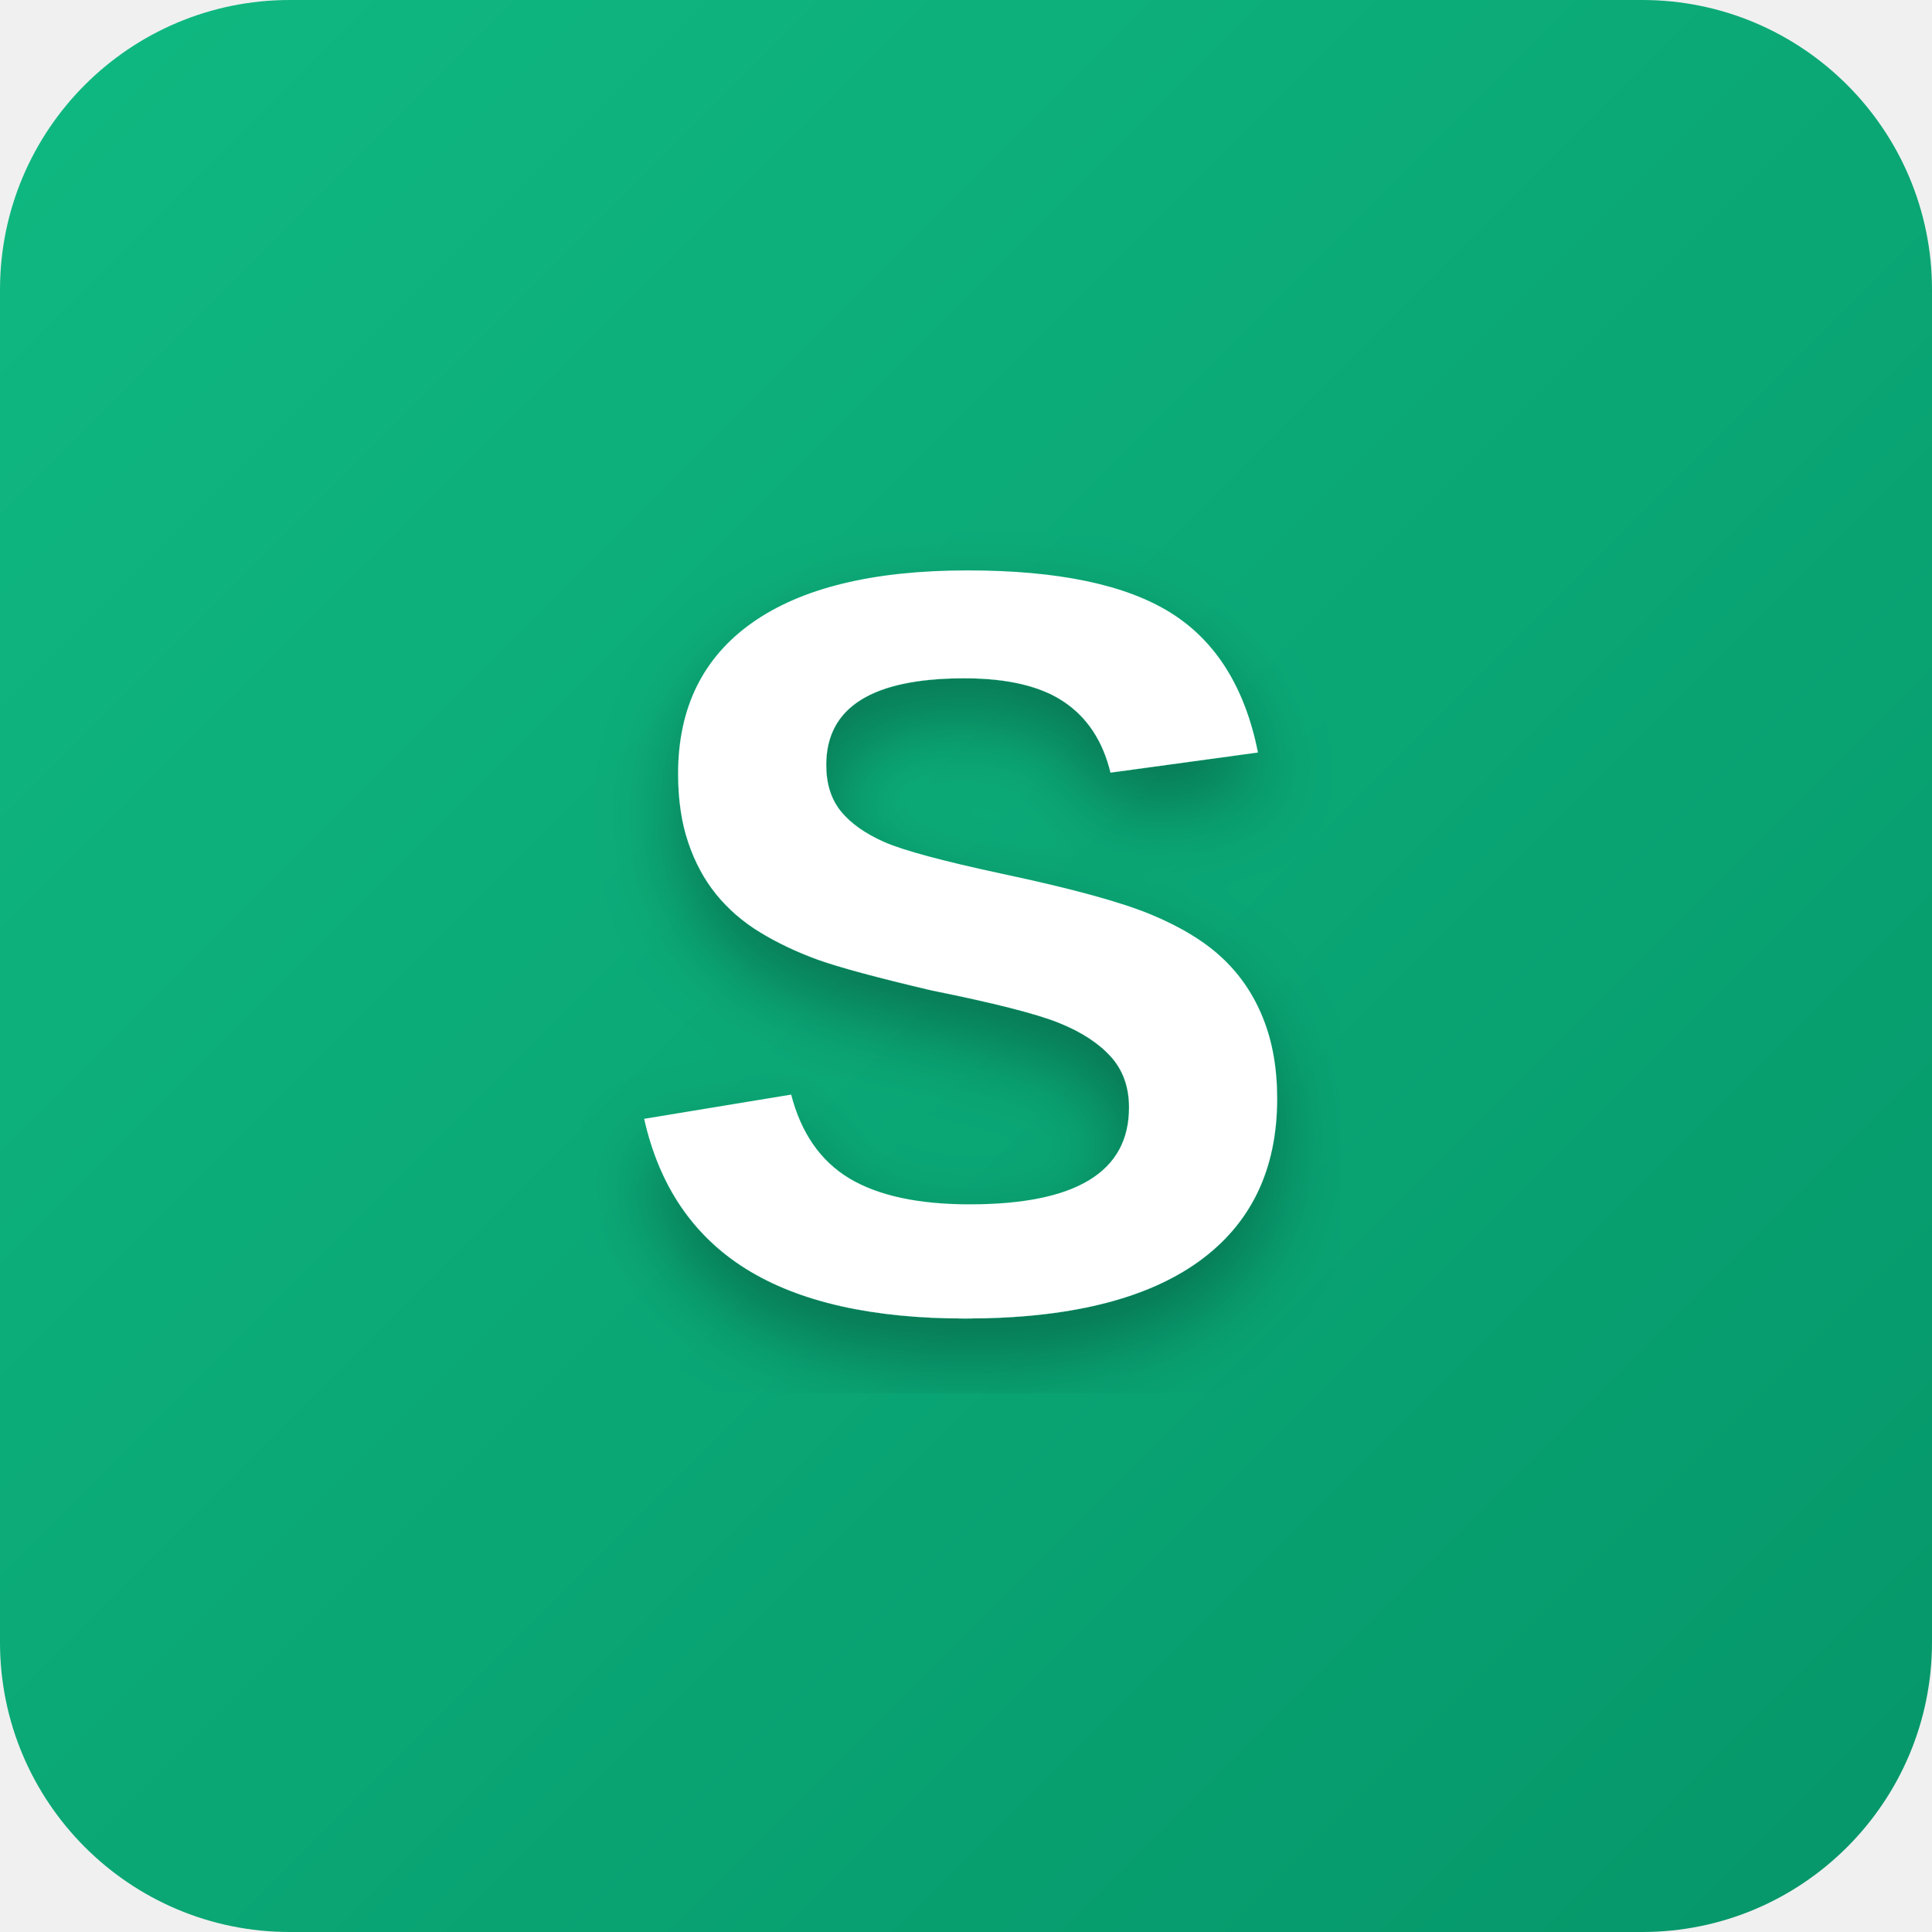
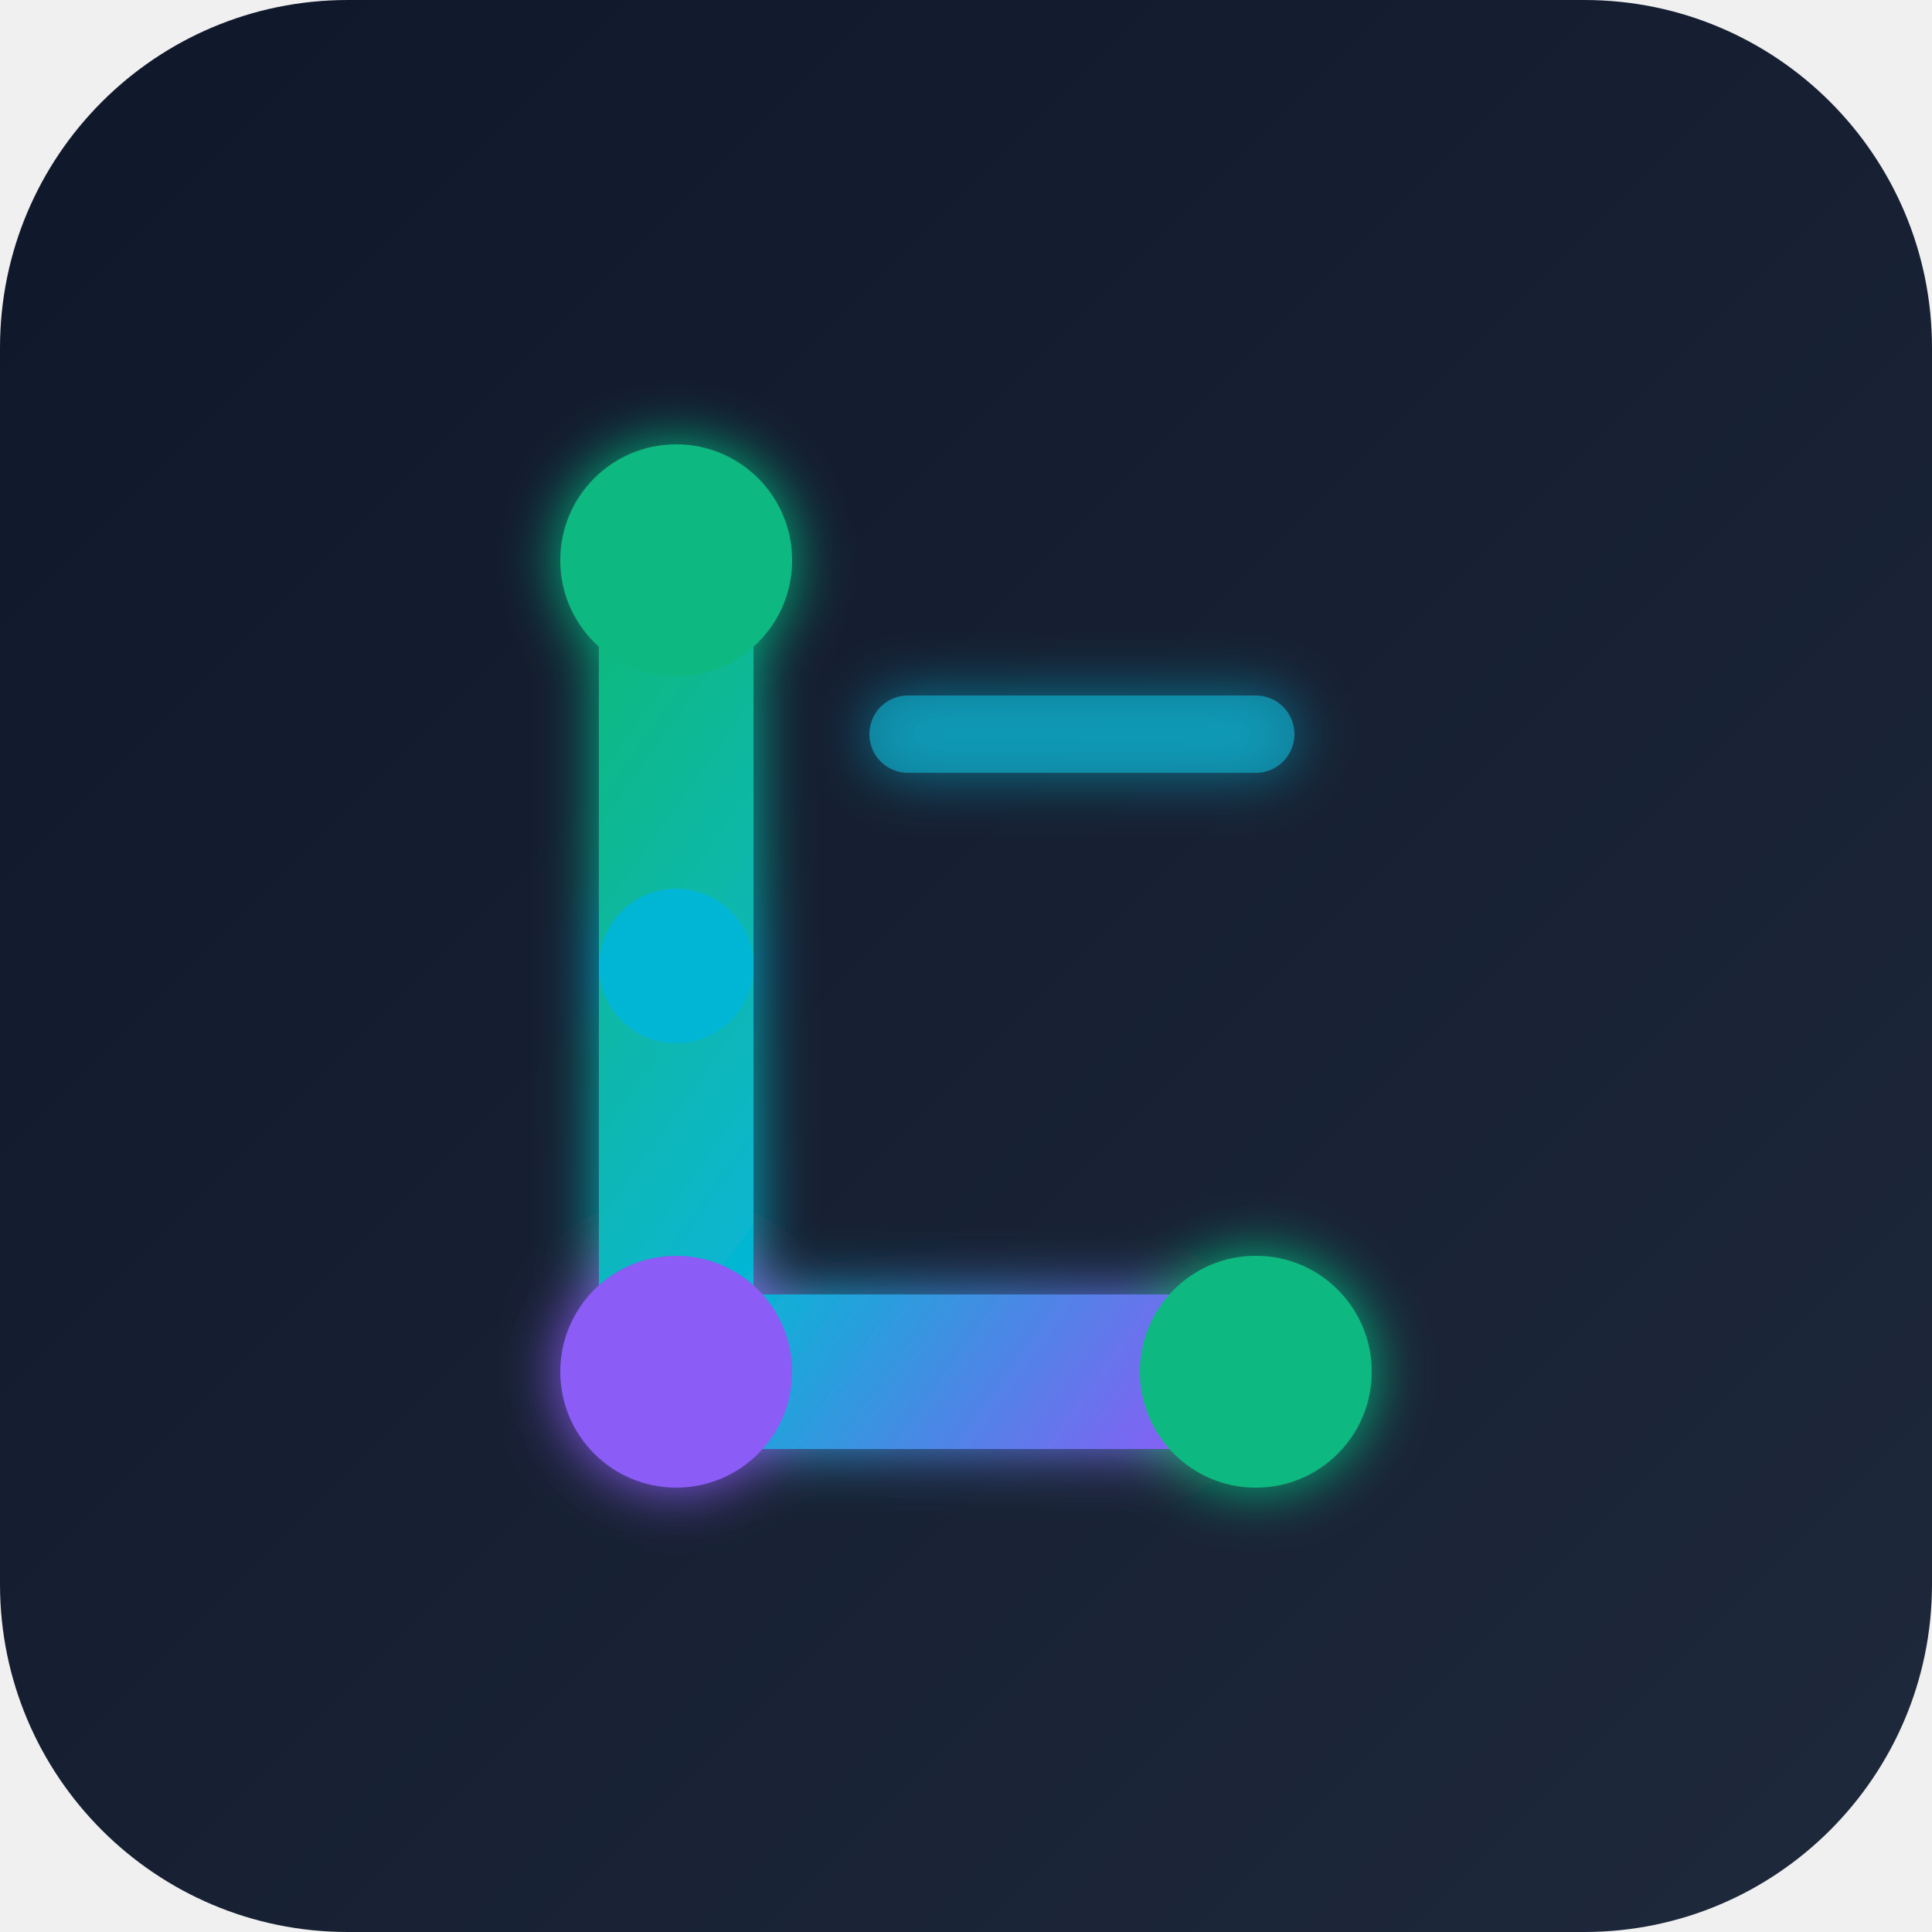
<svg xmlns="http://www.w3.org/2000/svg" width="192" height="192" viewBox="0 0 192 192">
  <defs>
-     <linearGradient id="grad192" x1="0%" y1="0%" x2="100%" y2="100%">
+     <linearGradient id="bgGrad192" x1="0%" y1="0%" x2="100%" y2="100%">
+       <stop offset="0%" style="stop-color:#0f172a;stop-opacity:1" />
+       <stop offset="100%" style="stop-color:#1e293b;stop-opacity:1" />
+     </linearGradient>
+     <linearGradient id="logoGrad192" x1="0%" y1="0%" x2="100%" y2="100%">
      <stop offset="0%" style="stop-color:#10b981;stop-opacity:1" />
-       <stop offset="100%" style="stop-color:#059669;stop-opacity:1" />
+       <stop offset="50%" style="stop-color:#06b6d4;stop-opacity:1" />
+       <stop offset="100%" style="stop-color:#8b5cf6;stop-opacity:1" />
    </linearGradient>
-     <filter id="shadow192">
-       <feDropShadow dx="0" dy="3.84" stdDeviation="3.84" flood-opacity="0.3" />
+     <filter id="glow192">
+       <feGaussianBlur stdDeviation="2.88" result="coloredBlur" />
+       <feMerge>
+         <feMergeNode in="coloredBlur" />
+         <feMergeNode in="SourceGraphic" />
+       </feMerge>
    </filter>
  </defs>
-   <rect width="192" height="192" rx="28.8" fill="url(#grad192)" />
-   <text x="50%" y="130" text-anchor="middle" fill="white" font-size="105" font-weight="bold" font-family="Arial, sans-serif" filter="url(#shadow192)">S</text>
+   <rect width="192" height="192" rx="34.56" fill="url(#bgGrad192)" />
+   <g transform="translate(38.4, 38.4)" filter="url(#glow192)">
+     <path d="M 28.8 17.28              L 28.8 97.92              L 86.4 97.92" stroke="url(#logoGrad192)" stroke-width="15.36" stroke-linecap="round" stroke-linejoin="round" fill="none" />
+     <circle cx="28.8" cy="17.28" r="11.52" fill="#10b981" />
+     <circle cx="28.8" cy="57.6" r="7.68" fill="#06b6d4" />
+     <circle cx="28.8" cy="97.92" r="11.52" fill="#8b5cf6" />
+     <circle cx="86.4" cy="97.92" r="11.52" fill="#10b981" />
+     <path d="M 51.84 34.56              L 86.4 34.56" stroke="#06b6d4" stroke-width="7.68" stroke-linecap="round" opacity="0.6" />
+   </g>
</svg>
